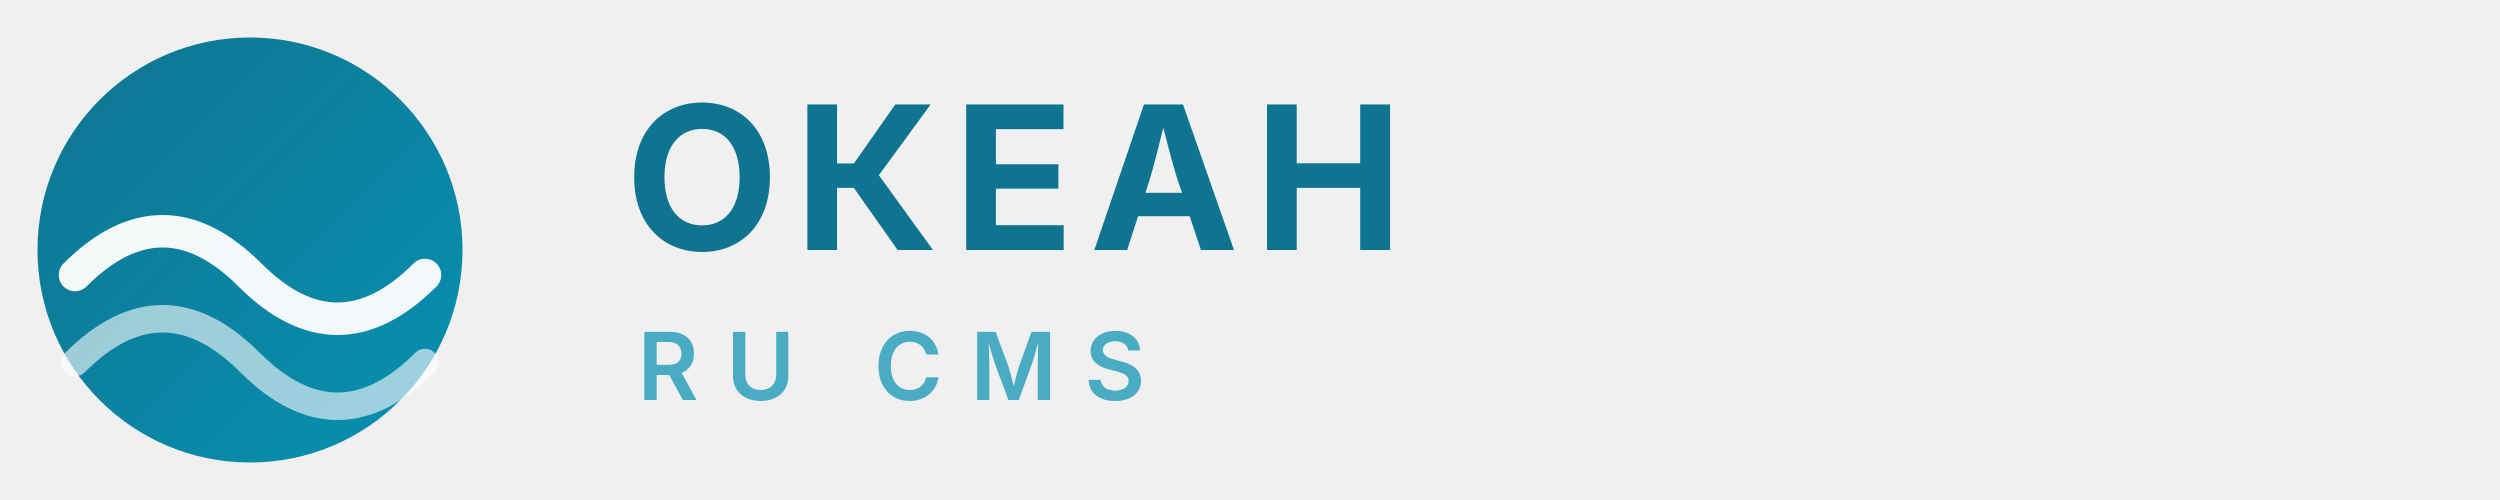
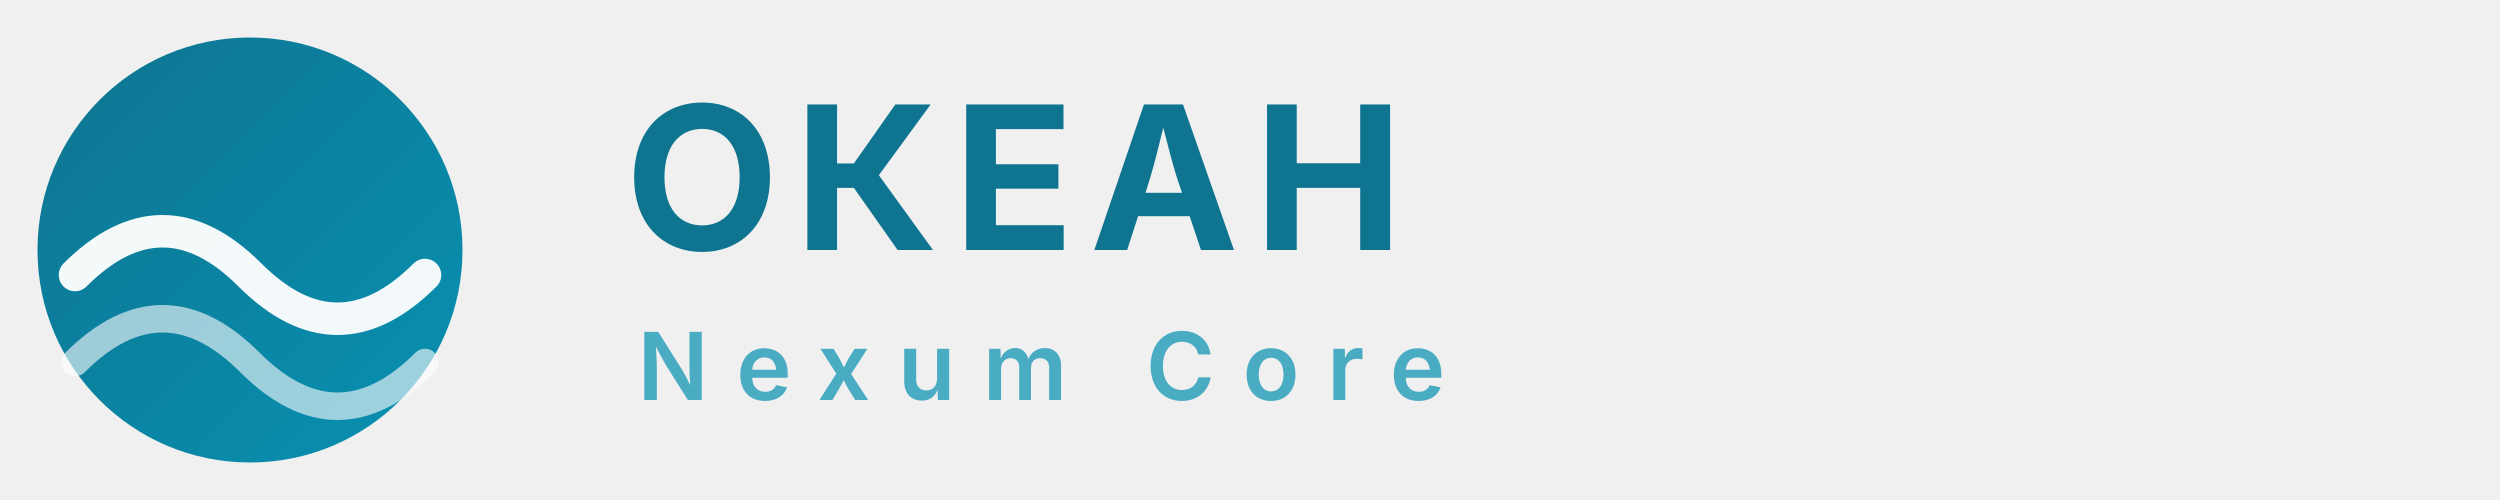
<svg xmlns="http://www.w3.org/2000/svg" width="200" height="40" viewBox="0 0 200 40">
  <defs>
    <linearGradient id="gocean" x1="0" y1="0" x2="1" y2="1">
      <stop offset="0" stop-color="#0e7490" />
      <stop offset="1" stop-color="#0891b2" />
    </linearGradient>
  </defs>
  <circle cx="20" cy="20" r="17" fill="url(#gocean)" />
  <path d="M6 22 Q13 15 20 22 T34 22" stroke="#fff" stroke-width="2.6" fill="none" stroke-linecap="round" opacity=".95" />
  <path d="M6 29 Q13 22 20 29 T34 29" stroke="#fff" stroke-width="2.2" fill="none" stroke-linecap="round" opacity=".6" />
  <text x="50" y="20" font-family="'Segoe UI','Inter',system-ui,Arial,sans-serif" font-size="16" font-weight="700" letter-spacing="1.2" fill="#0e7490">ОКЕАН</text>
-   <text x="51" y="32" font-family="'Segoe UI','Inter',system-ui,Arial,sans-serif" font-size="7.5" font-weight="600" letter-spacing="2.2" fill="#0891b2" opacity=".72">RU CMS</text>
+   <text x="51" y="32" font-family="'Segoe UI','Inter',system-ui,Arial,sans-serif" font-size="7.5" font-weight="600" letter-spacing="2.2" fill="#0891b2" opacity=".72">Nexum Core</text>
</svg>
